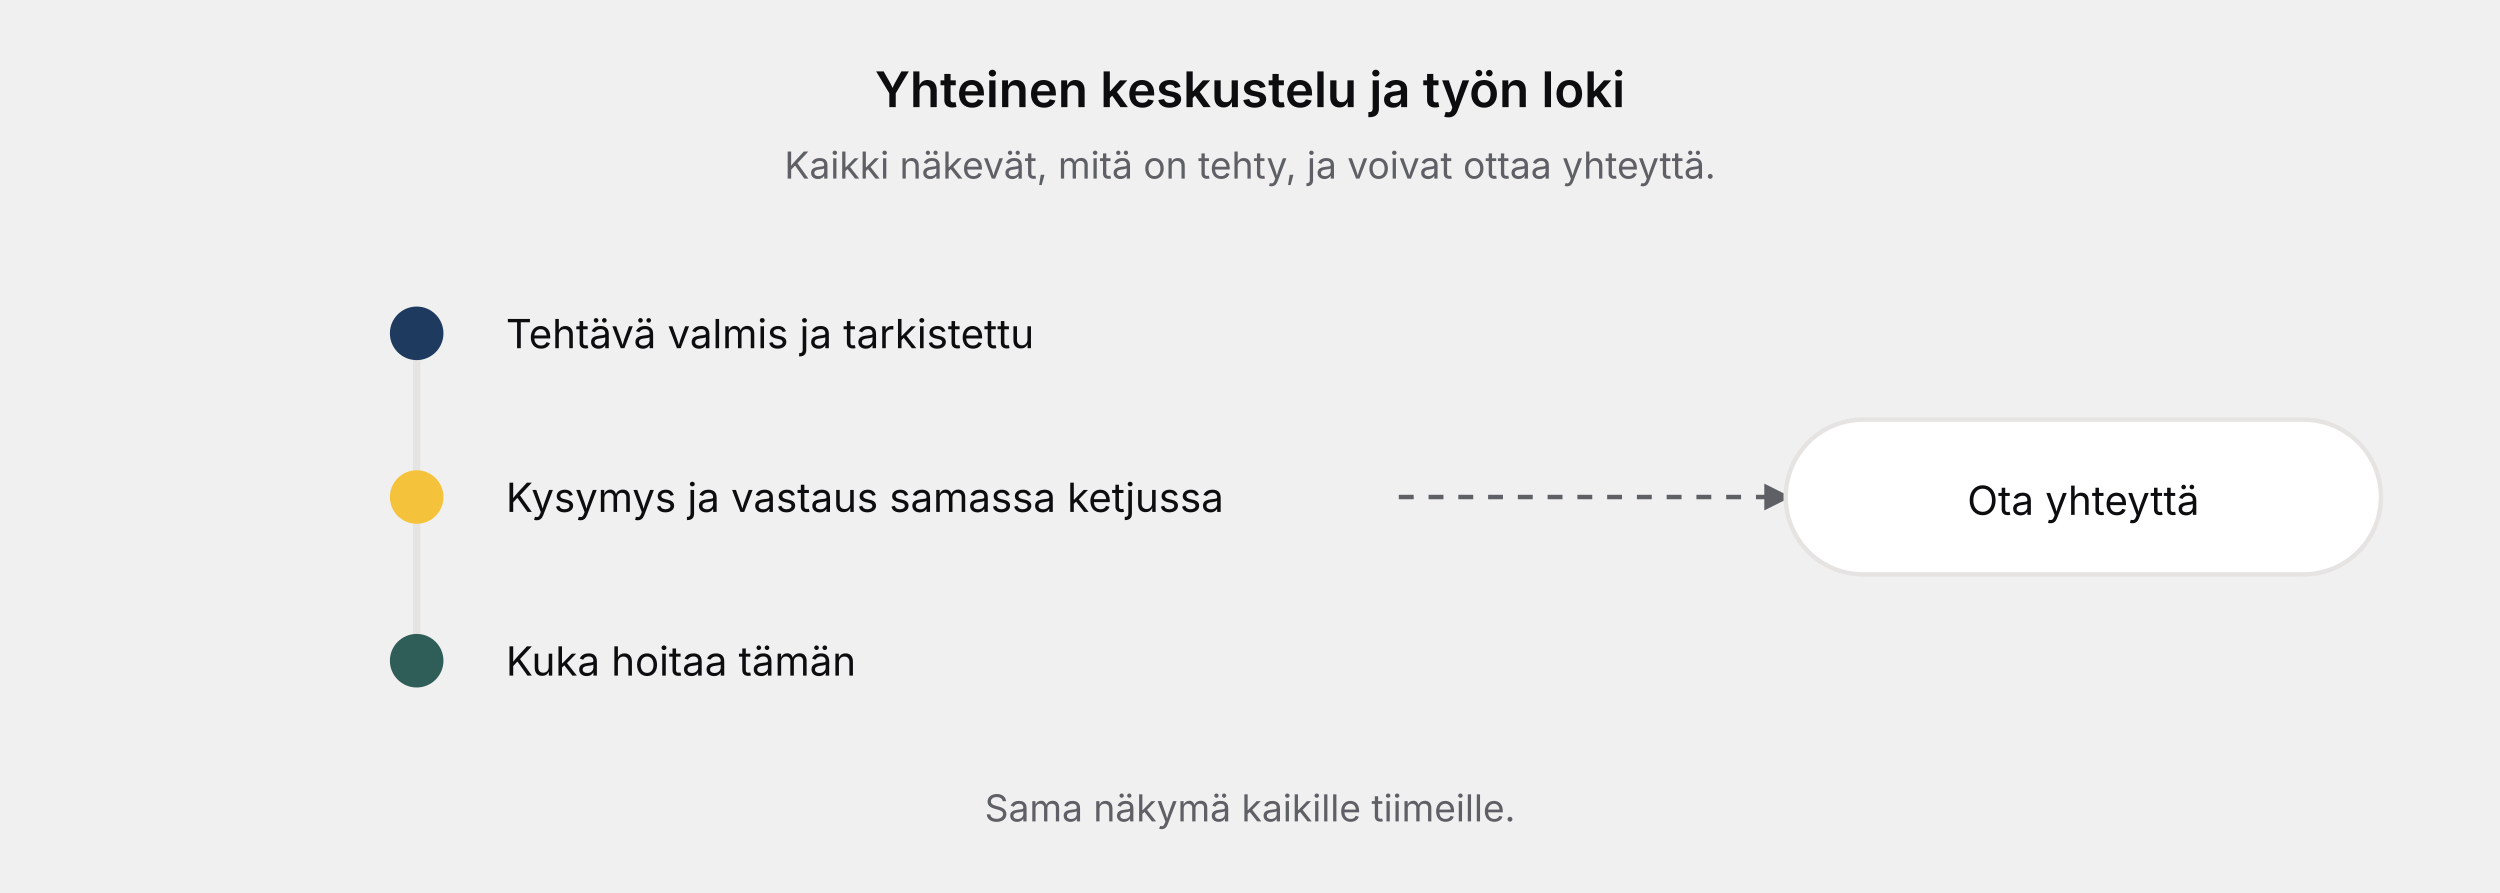
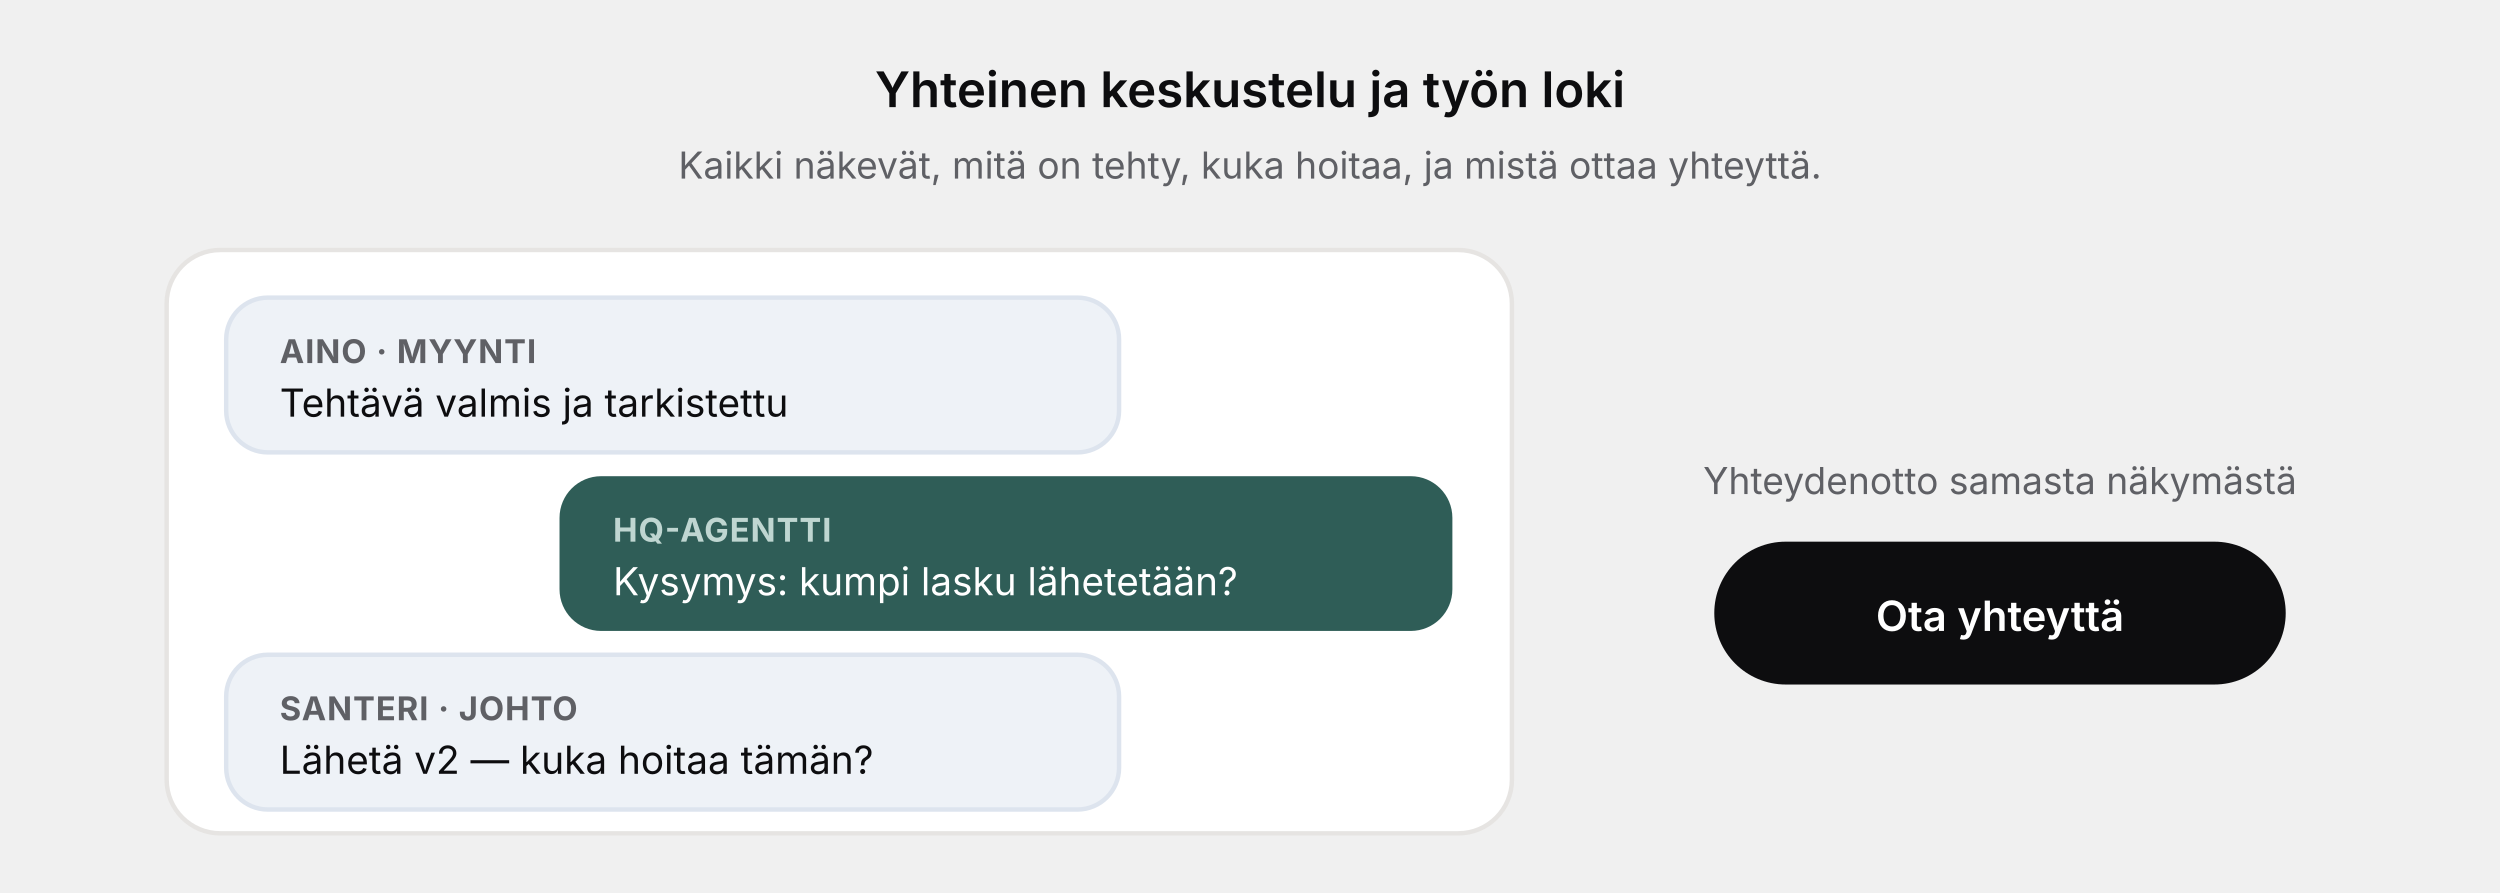
<svg xmlns="http://www.w3.org/2000/svg" viewBox="0 0 840 300" width="100%" preserveAspectRatio="xMidYMid meet" role="img" aria-labelledby="hqk-title hqk-desc">
  <defs>
    <style>
-       .hqg-h{font-family:ui-sans-serif,system-ui,-apple-system,"Segoe UI",Inter,Helvetica,Arial,sans-serif;fill:#0d0d0f;font-size:16.5px;font-weight:600}
-       .hqg-t{font-family:ui-sans-serif,system-ui,-apple-system,"Segoe UI",Inter,Helvetica,Arial,sans-serif;fill:#0d0d0f;font-size:13.5px}
-       .hqg-s{font-family:ui-sans-serif,system-ui,-apple-system,"Segoe UI",Inter,Helvetica,Arial,sans-serif;fill:#5f6065;font-size:12.5px}
-       .hqg-line{stroke:#e6e4e2;stroke-width:2.5}
-       .hqg-pill{fill:#ffffff;stroke:#e6e4e2;stroke-width:1.5}
-       .hqg-conn{stroke:#5f6065;stroke-width:1.5;stroke-dasharray:5 5;fill:none}
+       .hqk-h{font-family:ui-sans-serif,system-ui,-apple-system,"Segoe UI",Inter,Helvetica,Arial,sans-serif;fill:#0d0d0f;font-size:16.5px;font-weight:600}
+       .hqk-s{font-family:ui-sans-serif,system-ui,-apple-system,"Segoe UI",Inter,Helvetica,Arial,sans-serif;fill:#5f6065;font-size:12.5px}
+       .hqk-name{font-family:ui-sans-serif,system-ui,-apple-system,"Segoe UI",Inter,Helvetica,Arial,sans-serif;fill:#5f6065;font-size:11px;font-weight:700;letter-spacing:.03em}
+       .hqk-namew{font-family:ui-sans-serif,system-ui,-apple-system,"Segoe UI",Inter,Helvetica,Arial,sans-serif;fill:#bfd6d1;font-size:11px;font-weight:700;letter-spacing:.03em}
+       .hqk-msg{font-family:ui-sans-serif,system-ui,-apple-system,"Segoe UI",Inter,Helvetica,Arial,sans-serif;fill:#0d0d0f;font-size:13px}
+       .hqk-msgw{font-family:ui-sans-serif,system-ui,-apple-system,"Segoe UI",Inter,Helvetica,Arial,sans-serif;fill:#ffffff;font-size:13px}
+       .hqk-card{fill:#ffffff;stroke:#e6e4e2;stroke-width:1.5}
+       .hqk-in{fill:#eef2f7;stroke:#dde4ee;stroke-width:1.5}
+       .hqk-out{fill:#2f5d57}
+       .hqk-btn{fill:#0d0d0f}
+       .hqk-btnt{font-family:ui-sans-serif,system-ui,-apple-system,"Segoe UI",Inter,Helvetica,Arial,sans-serif;fill:#ffffff;font-size:14px;font-weight:600}
    </style>
-     <marker id="hqkChk" viewBox="0 0 10 10" refX="8" refY="5" markerWidth="6" markerHeight="6" orient="auto">
-       <path d="M0 0 L10 5 L0 10 z" fill="#5f6065" />
-     </marker>
  </defs>
-   <text class="hqg-h" x="420" y="36" text-anchor="middle">Yhteinen keskustelu ja työn loki</text>
-   <text class="hqg-s" x="420" y="60" text-anchor="middle">Kaikki näkevät, mitä on tehty, ja voivat ottaa yhteyttä.</text>
-   <path class="hqg-line" d="M140 108 V226" />
-   <circle cx="140" cy="112" r="9" fill="#1e3a5f" />
-   <text class="hqg-t" x="170" y="117">Tehtävä valmis ja tarkistettu</text>
-   <circle cx="140" cy="167" r="9" fill="#f5c33b" />
-   <text class="hqg-t" x="170" y="172">Kysymys ja vastaus samassa ketjussa</text>
-   <circle cx="140" cy="222" r="9" fill="#2f5d57" />
-   <text class="hqg-t" x="170" y="227">Kuka hoitaa tämän</text>
-   <path class="hqg-conn" d="M470 167 H600" marker-end="url(#hqkChk)" />
-   <rect class="hqg-pill" x="600" y="141" width="200" height="52" rx="26" />
-   <text class="hqg-t" x="700" y="173" text-anchor="middle">Ota yhteyttä</text>
-   <text class="hqg-s" x="420" y="276" text-anchor="middle">Sama näkymä kaikille tiimeille.</text>
+   <text class="hqk-h" x="420" y="36" text-anchor="middle">Yhteinen keskustelu ja työn loki</text>
+   <text class="hqk-s" x="420" y="60" text-anchor="middle">Kaikki näkevät, mitä on tehty, kuka hoitaa, ja mistä ottaa yhteyttä.</text>
+   <rect class="hqk-card" x="56" y="84" width="452" height="196" rx="18" />
+   <rect class="hqk-in" x="76" y="100" width="300" height="52" rx="14" />
+   <text class="hqk-name" x="94" y="122">AINO · MYYNTI</text>
+   <text class="hqk-msg" x="94" y="140">Tehtävä valmis ja tarkistettu</text>
+   <rect class="hqk-out" x="188" y="160" width="300" height="52" rx="14" />
+   <text class="hqk-namew" x="206" y="182">HQ-AGENTTI</text>
+   <text class="hqk-msgw" x="206" y="200">Kysymys: kumpi lasku lähetetään?</text>
+   <rect class="hqk-in" x="76" y="220" width="300" height="52" rx="14" />
+   <text class="hqk-name" x="94" y="242">SANTERI · JOHTO</text>
+   <text class="hqk-msg" x="94" y="260">Lähetä v2 — kuka hoitaa tämän?</text>
+   <text class="hqk-s" x="672" y="166" text-anchor="middle">Yhteydenotto samasta näkymästä</text>
+   <rect class="hqk-btn" x="576" y="182" width="192" height="48" rx="24" />
+   <text class="hqk-btnt" x="672" y="212" text-anchor="middle">Ota yhteyttä</text>
</svg>
